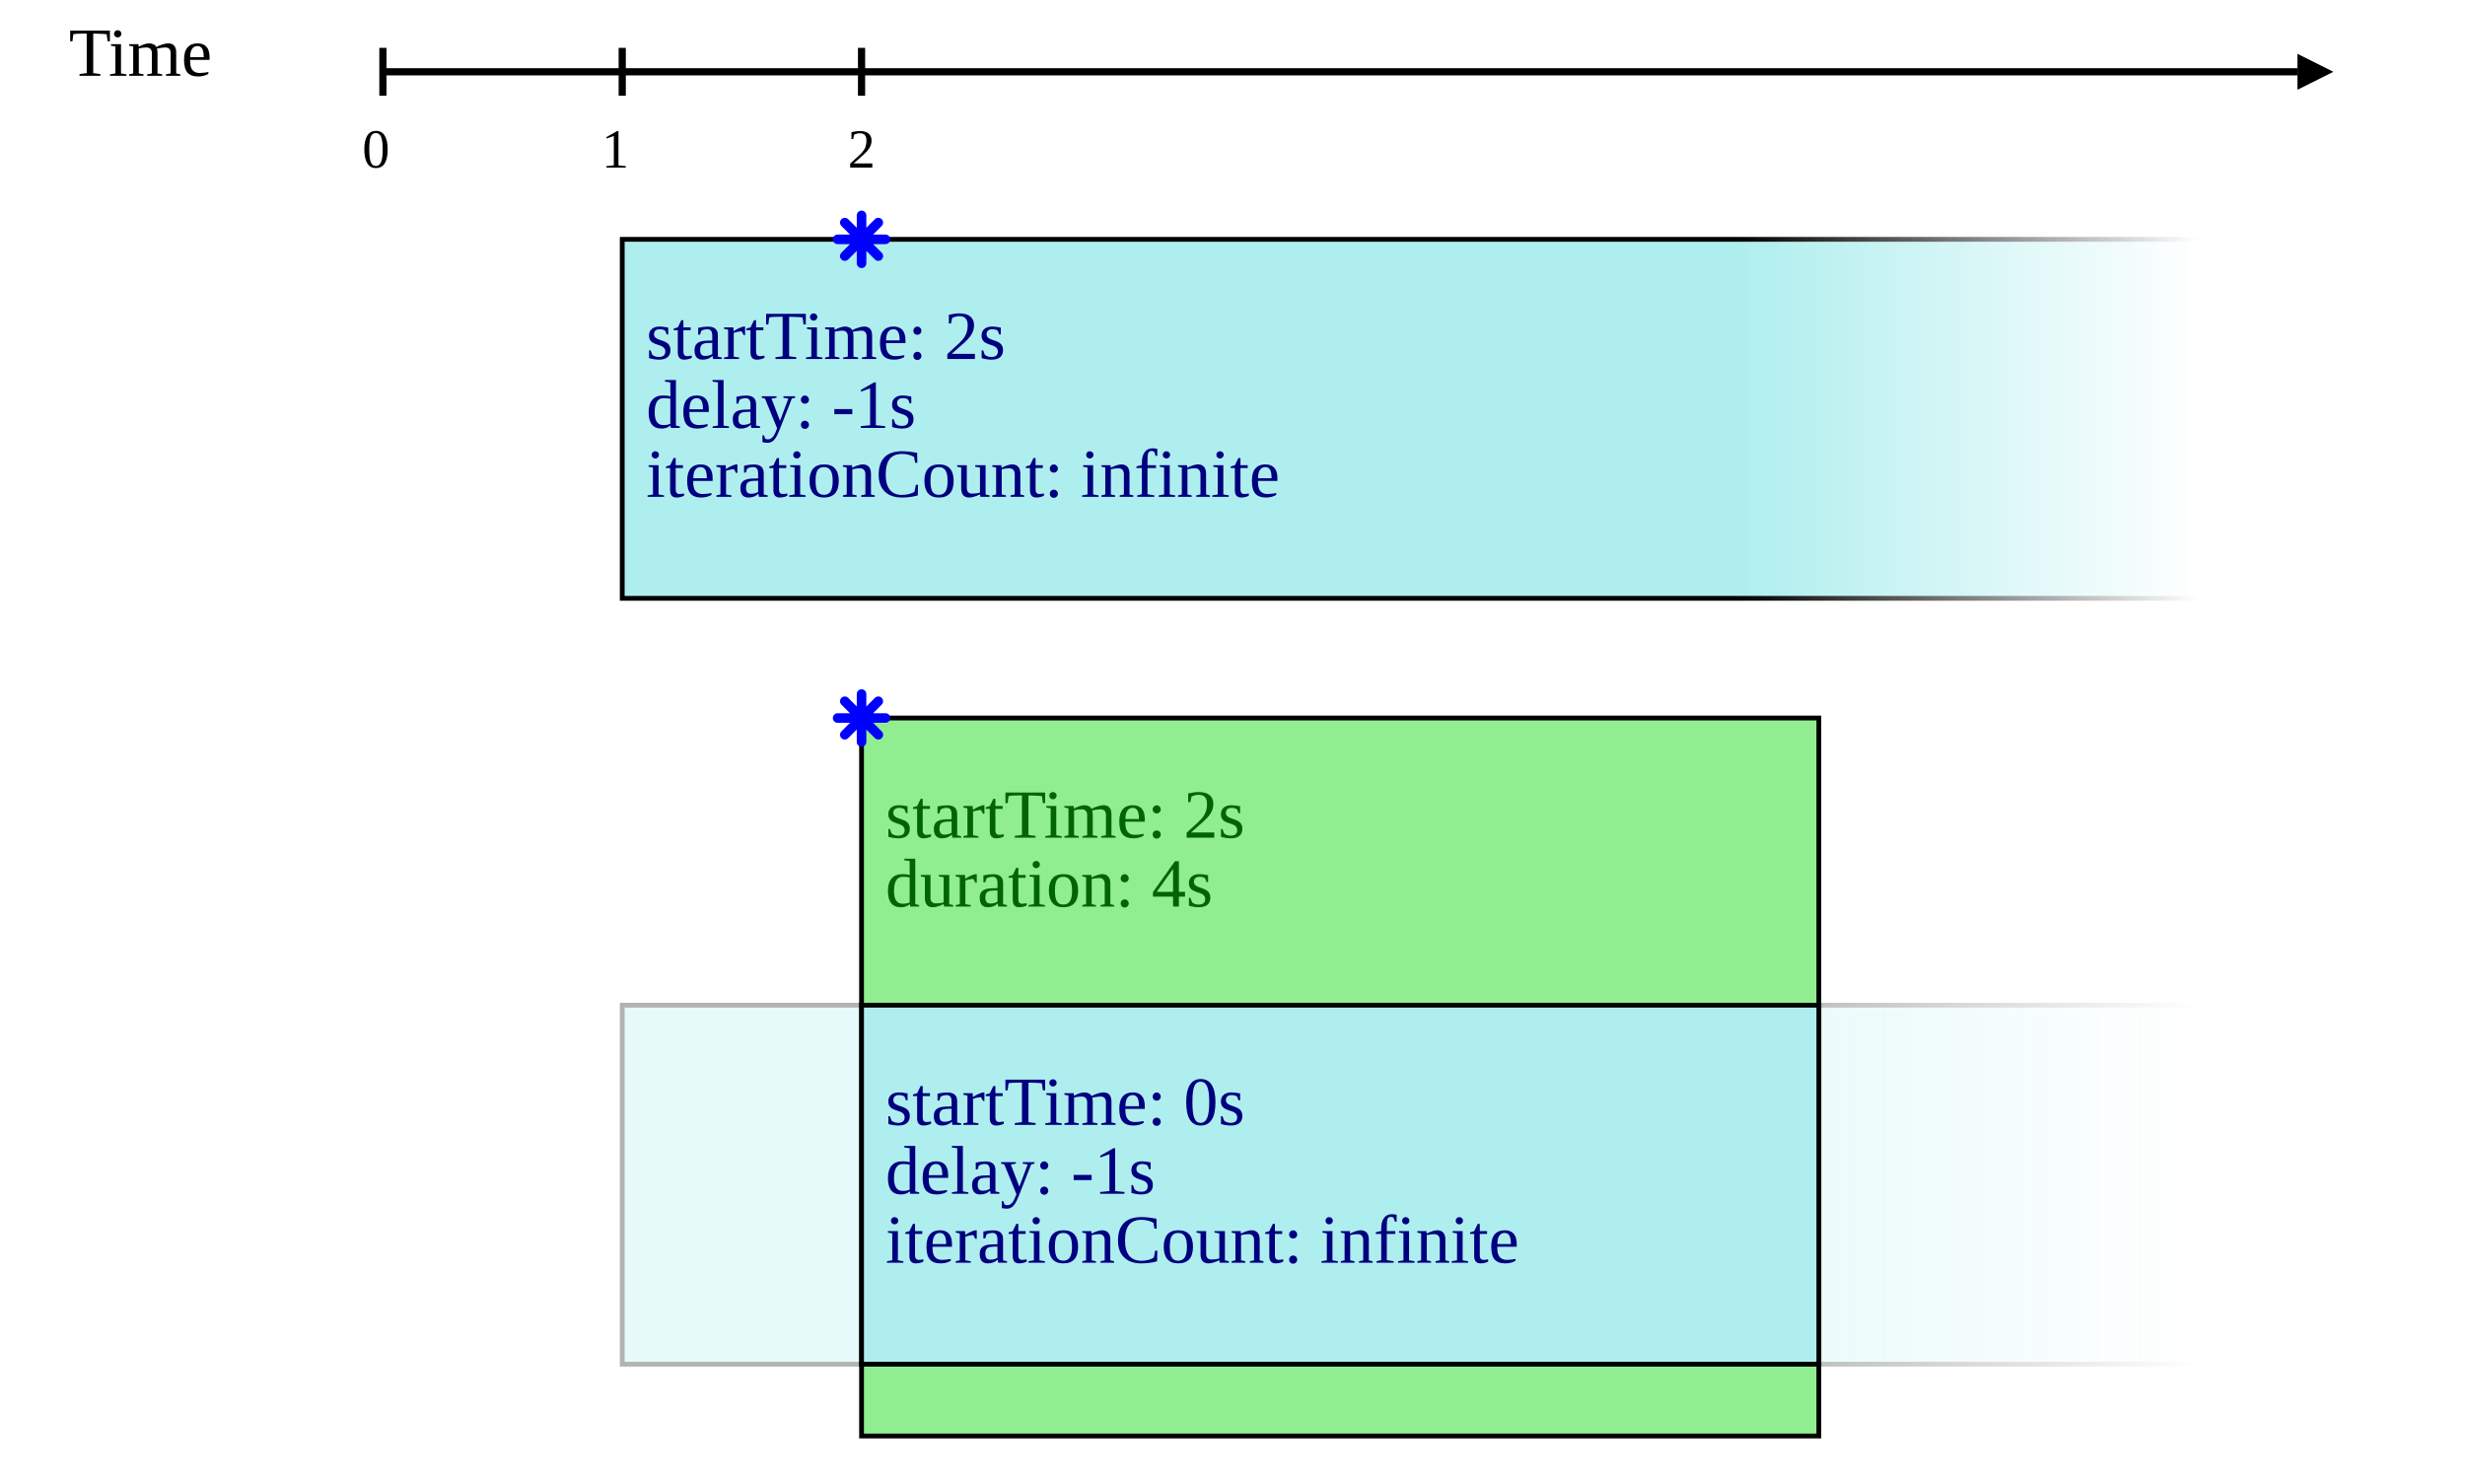
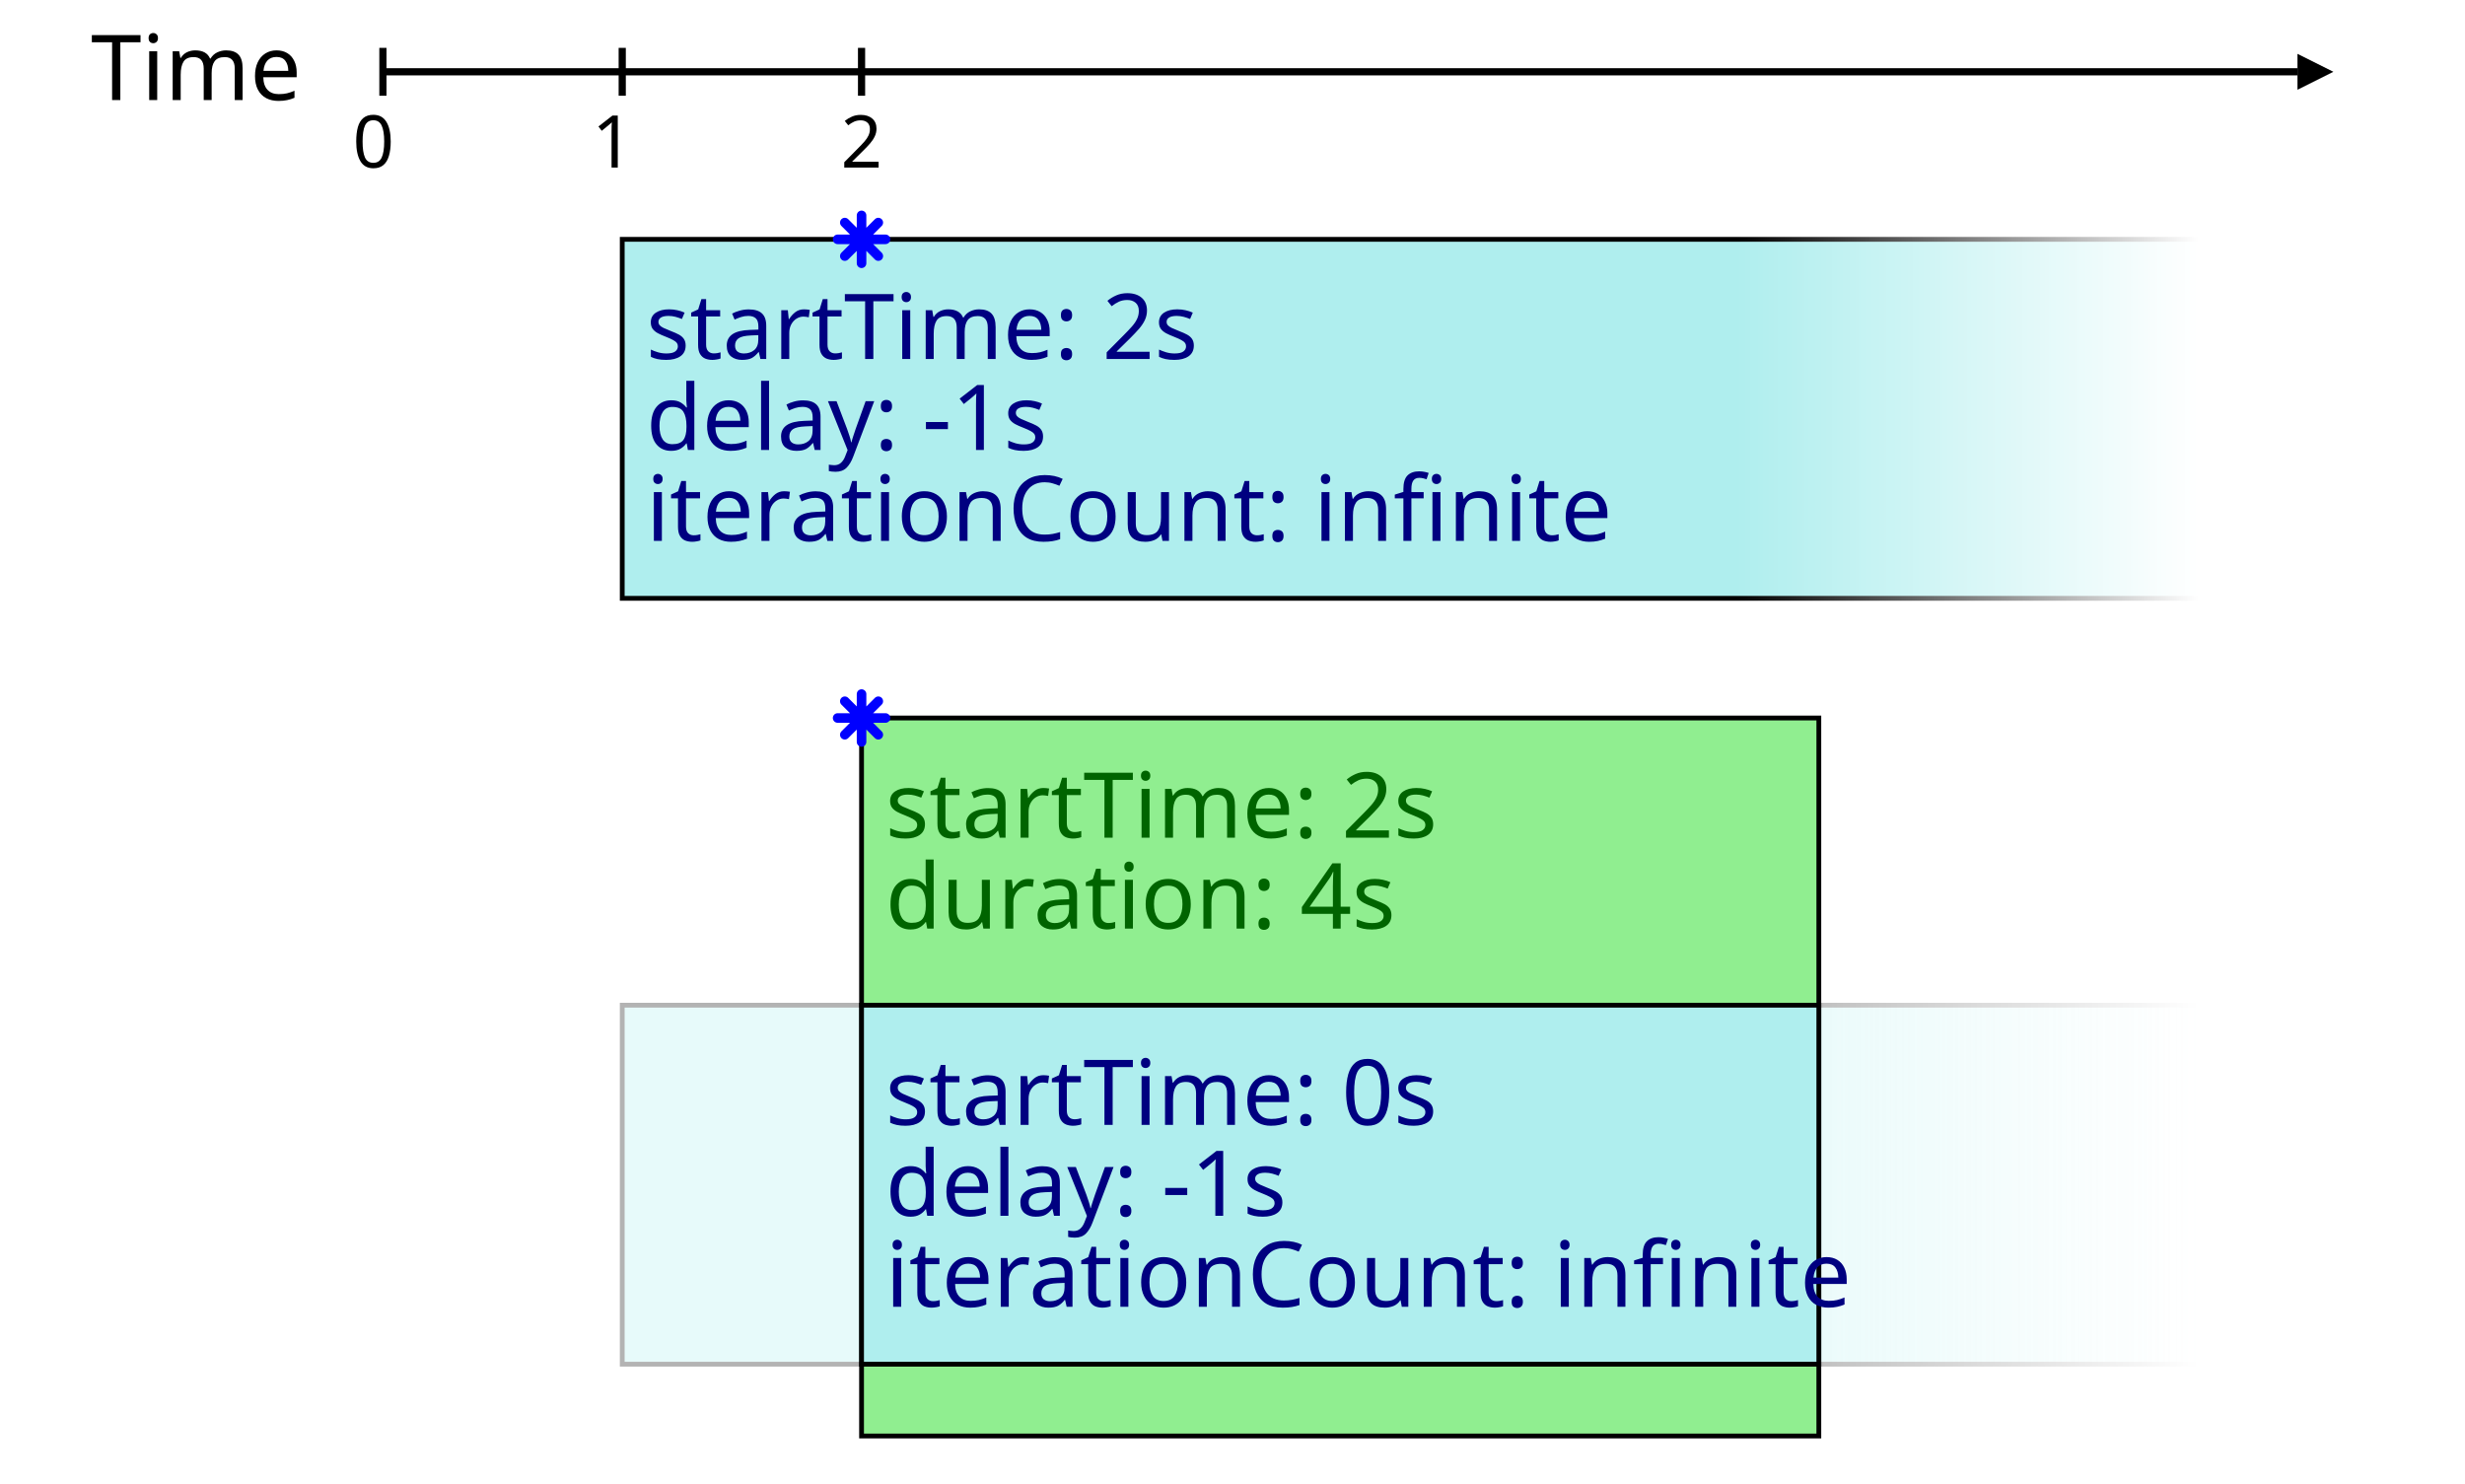
<svg xmlns="http://www.w3.org/2000/svg" xmlns:xlink="http://www.w3.org/1999/xlink" width="100%" height="100%" viewBox="0 0 515 310">
  <defs>
    <style type="text/css">
    svg {
-       font-size: 1.2em;
+       font-size: 19px;
+       font-family: sans-serif;
    }
+ 
    .line, .arrowLine {
      stroke: black;
      stroke-width: 1.5;
      fill: none;
    }
    .arrowLine {
      marker-end: url(#arrow);
    }
    .activeSpan  {
      stroke: black;
      fill: paleturquoise;
    }
    .groupSpan  {
      fill: lightgreen;
      stroke: black;
    }
    .tickLabel {
      text-anchor: middle;
      font-size: 0.8em;
    }
    .animParams {
      fill: navy;
    }
    .groupParams {
      fill: darkgreen;
    }
-     .startTimeStar {
-       stroke: blue;
-       stroke-linecap: round;
-       stroke-width: 2;
-       fill: none;
-     }
+     </style>
+     <style type="text/css">
+       .blackArrowHead {
+         fill: black;
+         stroke: none;
+       }
    </style>
    <marker id="arrow" viewBox="0 -5 10 10" orient="auto" markerWidth="5" markerHeight="5">
-       <path d="M0-5l10 5l-10 5z" />
+       <path d="M0-5l10 5l-10 5z" class="blackArrowHead" />
    </marker>
    <g id="timeline">
      <text x="1em" y="1.1em">Time</text>
      <g transform="translate(80 15)">
        <path d="M0 0H400" class="arrowLine" />
        <path d="M0 5v-10m50 10v-10m50 10v-10" class="line" />
        <text y="20" class="tickLabel">0
          <tspan x="50">1</tspan>
          <tspan x="100">2</tspan>
        </text>
      </g>
    </g>
+     <style type="text/css">
+       .startTimeStar {
+         stroke: blue;
+         stroke-linecap: round;
+         stroke-width: 2;
+         fill: none;
+       }
+     </style>
    <path d="M-3.5-3.5l7 7M3.5-3.5l-7 7M0-5v10M-5 0h10" class="startTimeStar" id="star" />
    <mask id="fadeout" maskContentUnits="objectBoundingBox">
      <rect x="-0.05" y="-0.05" width="1.1" height="1.1" fill="url(#fadeoutGrad)" />
    </mask>
    <linearGradient id="fadeoutGrad">
      <stop offset="0" stop-color="white" stop-opacity="1" />
      <stop offset="0.65" stop-color="white" stop-opacity="1" />
      <stop offset="0.9" stop-color="white" stop-opacity="0" />
    </linearGradient>
  </defs>
  <use xlink:href="#timeline" />
  <g transform="translate(130 50)">
    <rect width="350" height="75" class="activeSpan" mask="url(#fadeout)" />
    <text x="5" y="25" class="animParams">startTime: 2s
      <tspan x="5" dy="1em">delay: -1s</tspan>
      <tspan x="5" dy="1em">iterationCount: infinite</tspan>
    </text>
    <use x="50" xlink:href="#star" />
  </g>
  <g transform="translate(180 150)">
    <rect width="200" height="150" class="groupSpan" />
    <text x="5" y="25" class="groupParams">startTime: 2s
      <tspan x="5" dy="1em">duration: 4s</tspan>
    </text>
    <use xlink:href="#star" />
    <g transform="translate(0 60)">
      <rect x="-50" width="350" height="75" class="activeSpan" mask="url(#fadeout)" opacity="0.3" />
      <rect width="200" height="75" class="activeSpan" />
      <text x="5" y="25" class="animParams">startTime: 0s
        <tspan x="5" dy="1em">delay: -1s</tspan>
        <tspan x="5" dy="1em">iterationCount: infinite</tspan>
      </text>
    </g>
  </g>
</svg>
